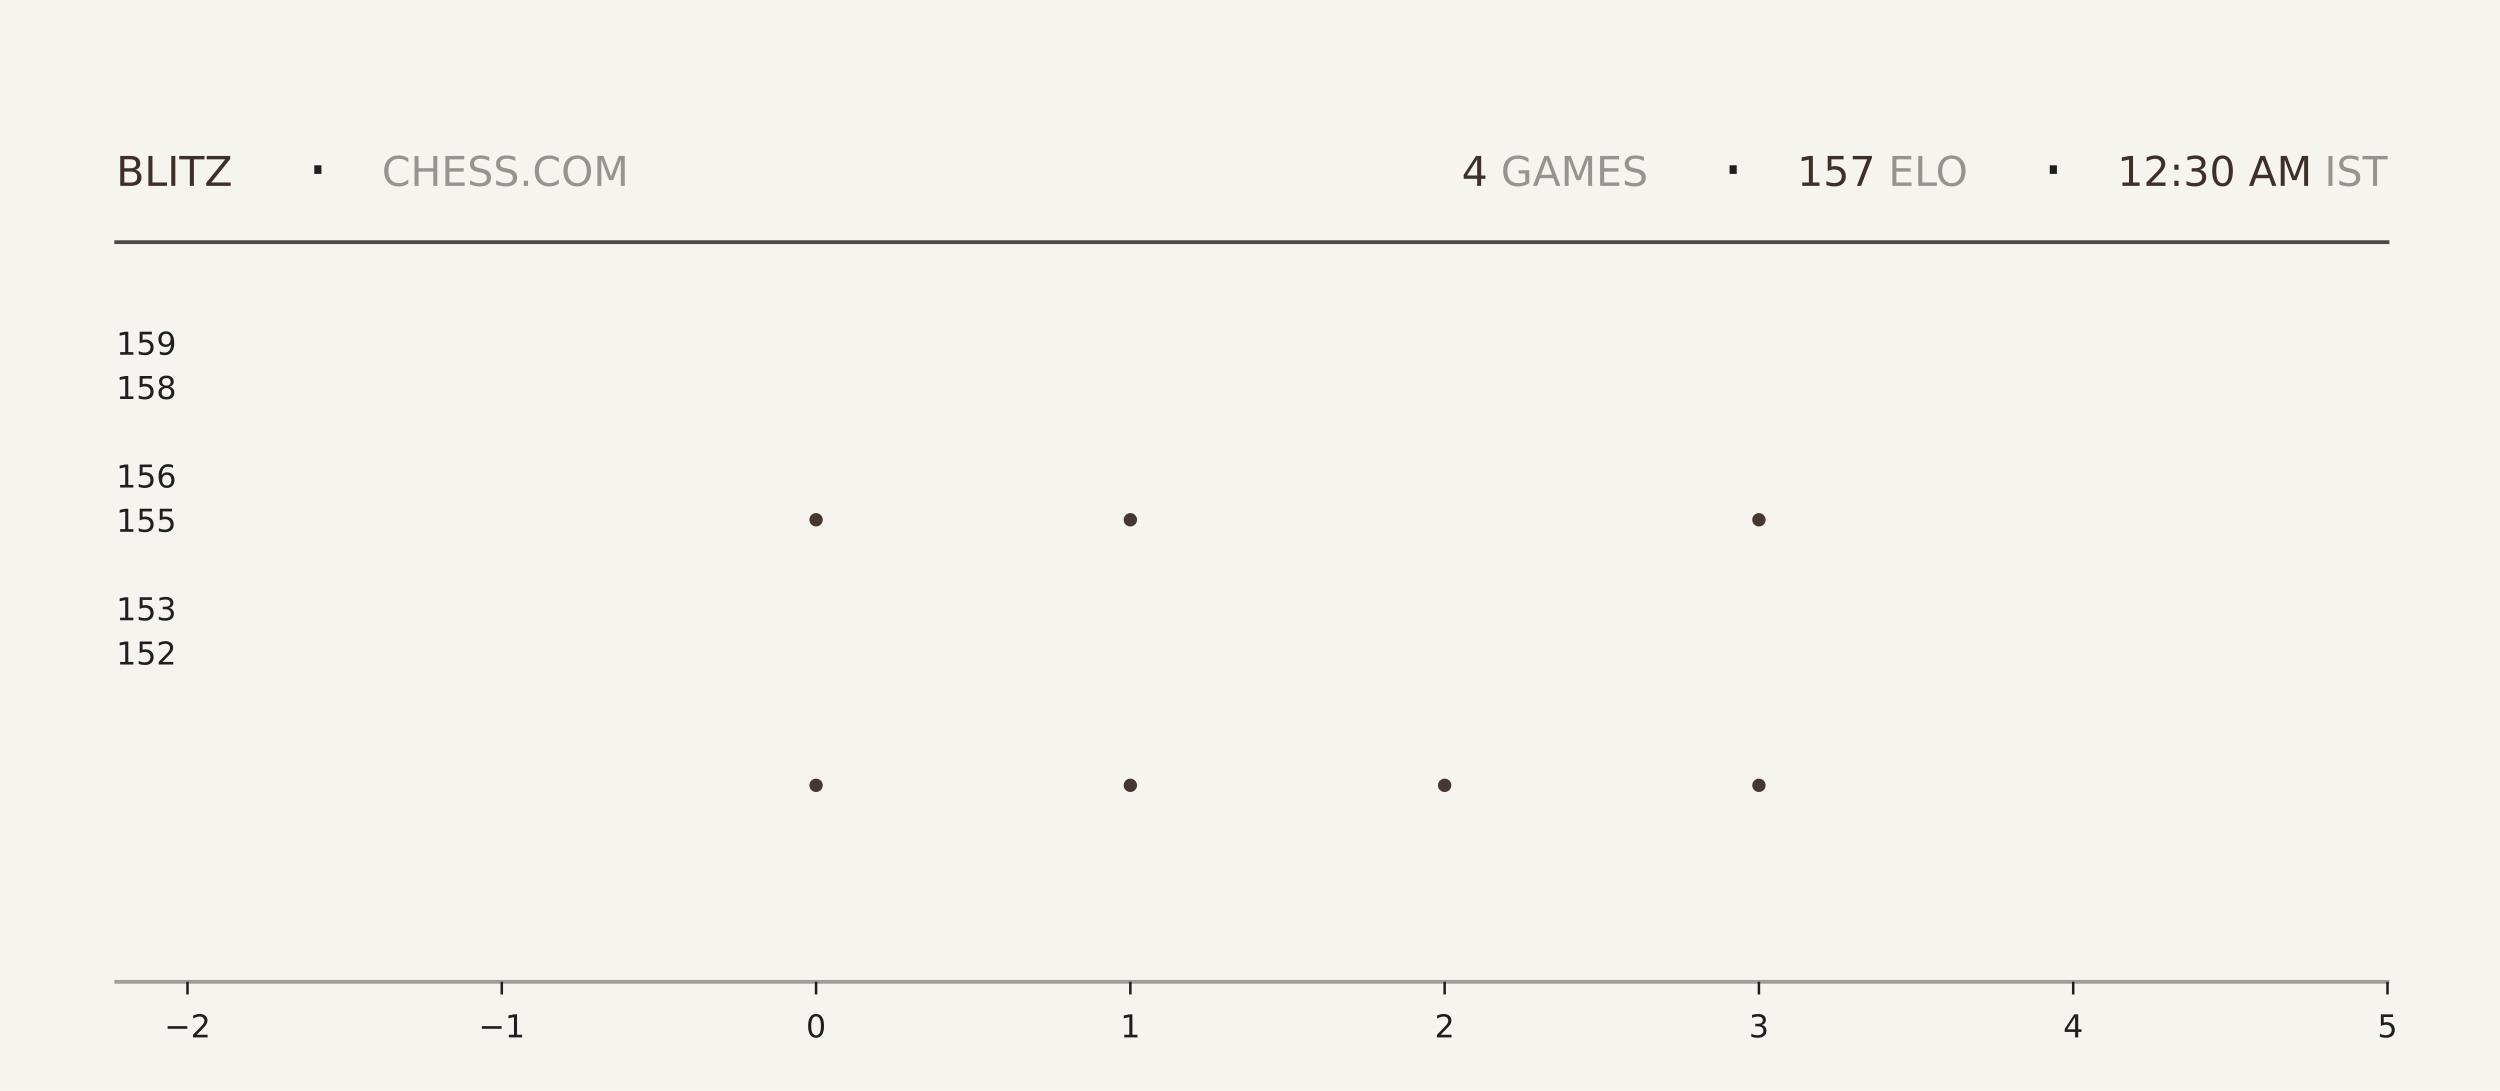
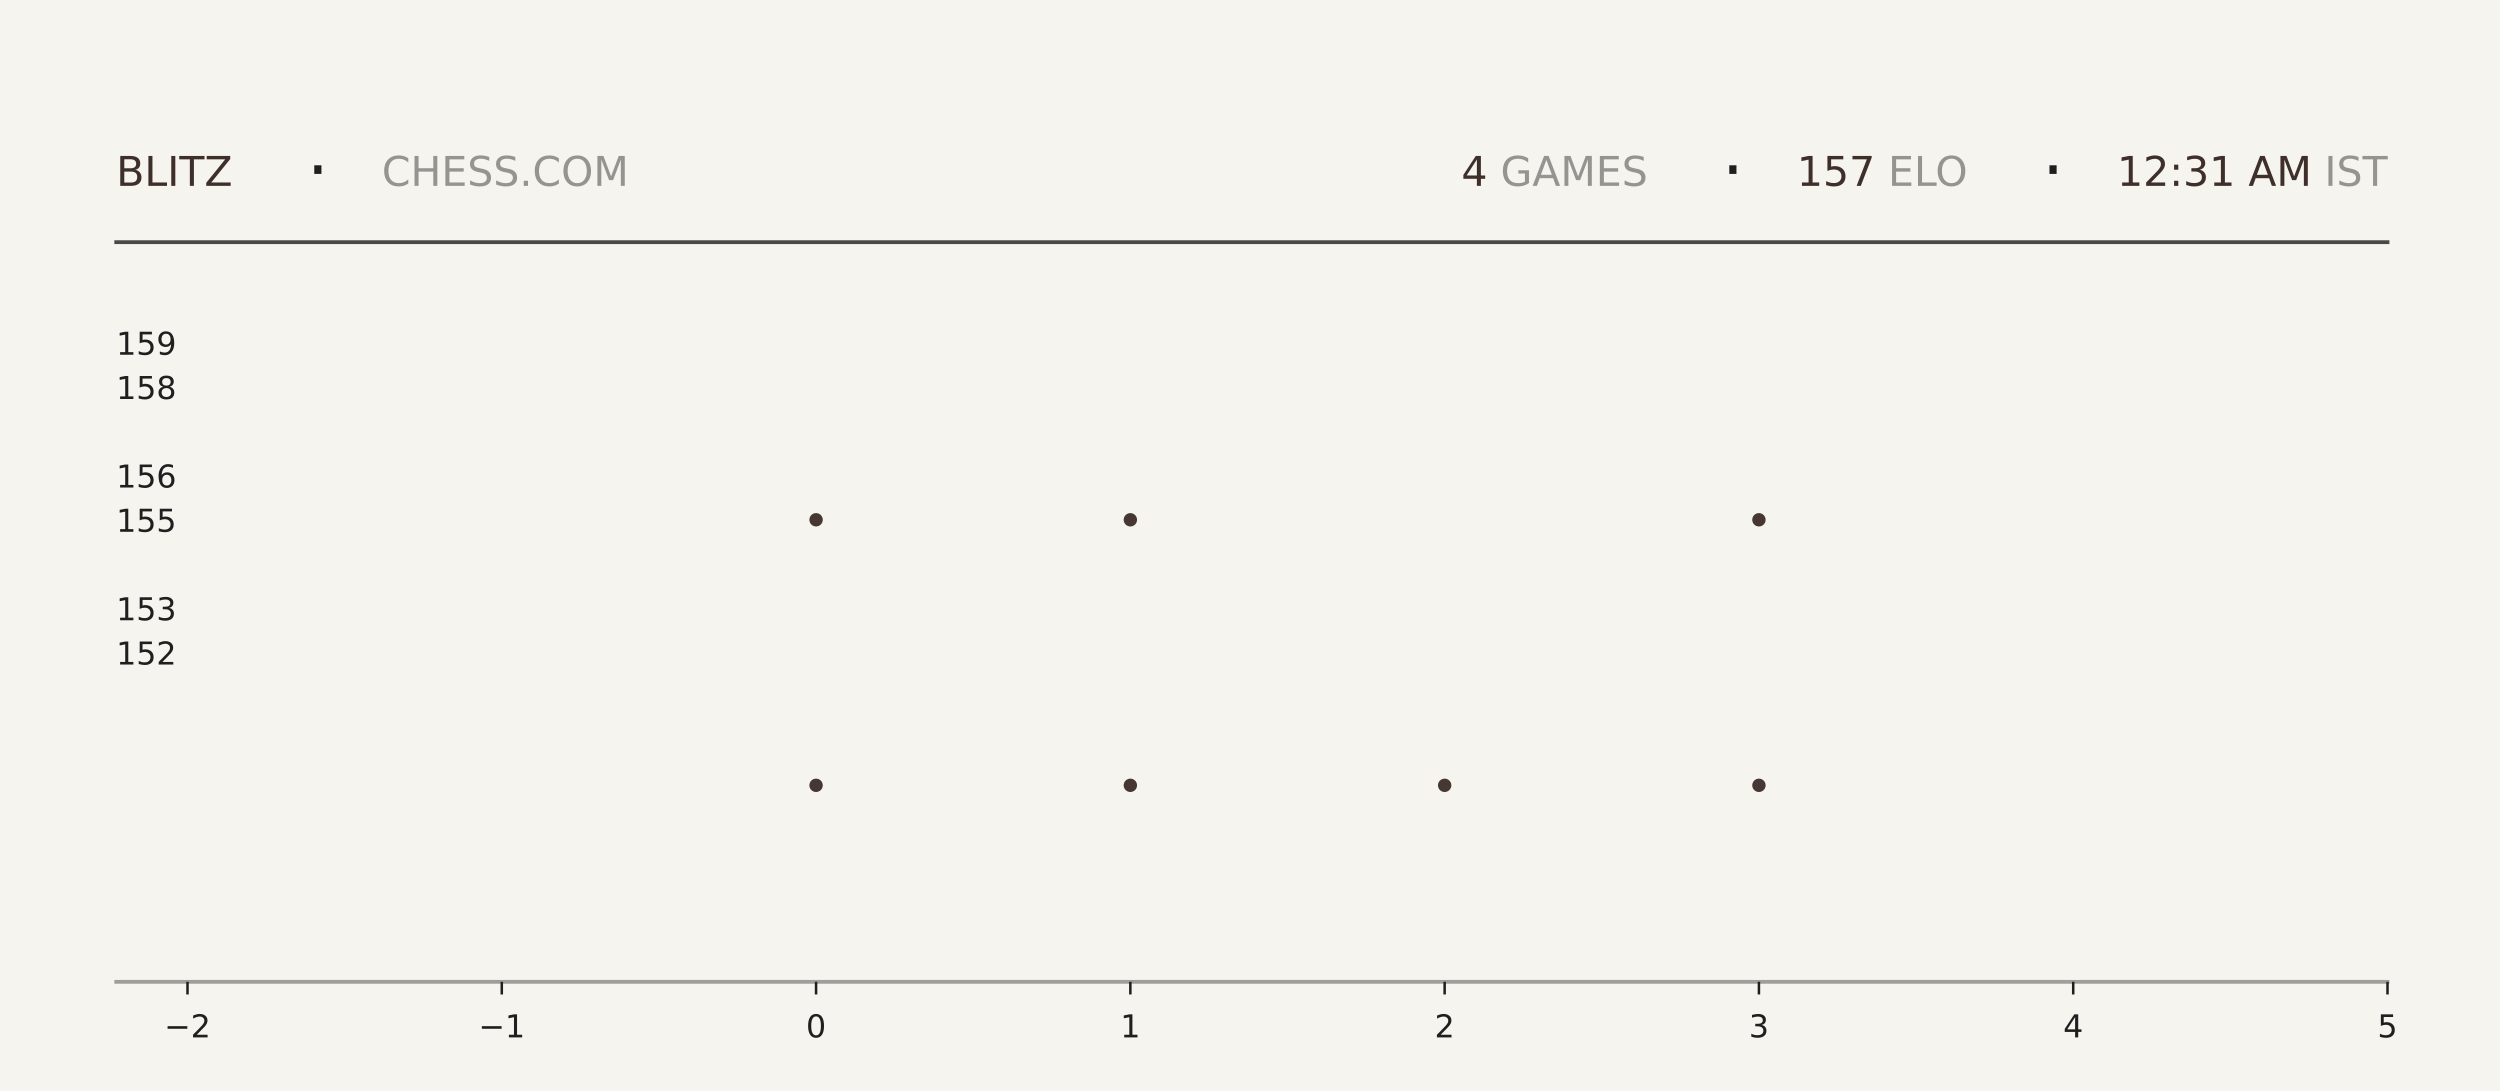
<svg xmlns="http://www.w3.org/2000/svg" xmlns:xlink="http://www.w3.org/1999/xlink" width="792pt" height="345.6pt" viewBox="0 0 792 345.6" version="1.1">
  <defs>
    <style type="text/css">*{stroke-linejoin: round; stroke-linecap: butt}</style>
  </defs>
  <g id="figure_1">
    <g id="patch_1">
      <path d="M 0 345.6  L 792 345.6  L 792 0  L 0 0  z " style="fill: #f6f4ef" />
    </g>
    <g id="axes_1">
      <g id="patch_2">
        <path d="M 59.4 311.04  L 756.36 311.04  L 756.36 103.68  L 59.4 103.68  z " style="fill: #f6f4ef" />
      </g>
      <g id="PathCollection_1">
        <defs>
-           <path id="mfaae0ea218" d="M 0 2.121  C 0.563 2.121 1.102 1.898 1.5 1.5  C 1.898 1.102 2.121 0.563 2.121 0  C 2.121 -0.563 1.898 -1.102 1.5 -1.5  C 1.102 -1.898 0.563 -2.121 0 -2.121  C -0.563 -2.121 -1.102 -1.898 -1.5 -1.5  C -1.898 -1.102 -2.121 -0.563 -2.121 0  C -2.121 0.563 -1.898 1.102 -1.5 1.5  C -1.102 1.898 -0.563 2.121 0 2.121  z " />
-         </defs>
-         <g clip-path="url(#p3dd61edc71)">
-           <use xlink:href="#mfaae0ea218" x="258.531" y="248.79" style="fill: #3e2f2a; fill-opacity: 0.95" />
-           <use xlink:href="#mfaae0ea218" x="258.531" y="164.668" style="fill: #3e2f2a; fill-opacity: 0.95" />
+           <path id="mc833b5a3ef" d="M 0 2.121  C 0.563 2.121 1.102 1.898 1.5 1.5  C 1.898 1.102 2.121 0.563 2.121 0  C 2.121 -0.563 1.898 -1.102 1.5 -1.5  C 1.102 -1.898 0.563 -2.121 0 -2.121  C -0.563 -2.121 -1.102 -1.898 -1.5 -1.5  C -1.898 -1.102 -2.121 -0.563 -2.121 0  C -2.121 0.563 -1.898 1.102 -1.5 1.5  C -1.102 1.898 -0.563 2.121 0 2.121  z " />
+         </defs>
+         <g clip-path="url(#pe9c6336805)">
+           <use xlink:href="#mc833b5a3ef" x="258.531" y="248.79" style="fill: #3e2f2a; fill-opacity: 0.95" />
+           <use xlink:href="#mc833b5a3ef" x="258.531" y="164.668" style="fill: #3e2f2a; fill-opacity: 0.95" />
        </g>
      </g>
      <g id="PathCollection_2">
-         <g clip-path="url(#p3dd61edc71)">
-           <use xlink:href="#mfaae0ea218" x="358.097" y="248.79" style="fill: #3e2f2a; fill-opacity: 0.95" />
-           <use xlink:href="#mfaae0ea218" x="358.097" y="164.668" style="fill: #3e2f2a; fill-opacity: 0.95" />
-           <use xlink:href="#mfaae0ea218" x="358.097" y="80.547" style="fill: #3e2f2a; fill-opacity: 0.95" />
+         <g clip-path="url(#pe9c6336805)">
+           <use xlink:href="#mc833b5a3ef" x="358.097" y="248.79" style="fill: #3e2f2a; fill-opacity: 0.95" />
+           <use xlink:href="#mc833b5a3ef" x="358.097" y="164.668" style="fill: #3e2f2a; fill-opacity: 0.95" />
+           <use xlink:href="#mc833b5a3ef" x="358.097" y="80.547" style="fill: #3e2f2a; fill-opacity: 0.95" />
        </g>
      </g>
      <g id="PathCollection_3">
-         <g clip-path="url(#p3dd61edc71)">
-           <use xlink:href="#mfaae0ea218" x="457.663" y="248.79" style="fill: #3e2f2a; fill-opacity: 0.95" />
+         <g clip-path="url(#pe9c6336805)">
+           <use xlink:href="#mc833b5a3ef" x="457.663" y="248.79" style="fill: #3e2f2a; fill-opacity: 0.95" />
        </g>
      </g>
      <g id="PathCollection_4">
-         <g clip-path="url(#p3dd61edc71)">
-           <use xlink:href="#mfaae0ea218" x="557.229" y="248.79" style="fill: #3e2f2a; fill-opacity: 0.95" />
-           <use xlink:href="#mfaae0ea218" x="557.229" y="164.668" style="fill: #3e2f2a; fill-opacity: 0.95" />
-           <use xlink:href="#mfaae0ea218" x="557.229" y="80.547" style="fill: #3e2f2a; fill-opacity: 0.95" />
+         <g clip-path="url(#pe9c6336805)">
+           <use xlink:href="#mc833b5a3ef" x="557.229" y="248.79" style="fill: #3e2f2a; fill-opacity: 0.95" />
+           <use xlink:href="#mc833b5a3ef" x="557.229" y="164.668" style="fill: #3e2f2a; fill-opacity: 0.95" />
+           <use xlink:href="#mc833b5a3ef" x="557.229" y="80.547" style="fill: #3e2f2a; fill-opacity: 0.95" />
        </g>
      </g>
      <g id="matplotlib.axis_1">
        <g id="xtick_1">
          <g id="line2d_1">
            <defs>
-               <path id="m5990bbff9e" d="M 0 0  L 0 4  " style="stroke: #1f1f1f; stroke-width: 0.8" />
+               <path id="m6cd1b42de0" d="M 0 0  L 0 4  " style="stroke: #1f1f1f; stroke-width: 0.8" />
            </defs>
            <g>
-               <use xlink:href="#m5990bbff9e" x="59.4" y="311.04" style="fill: #1f1f1f; stroke: #1f1f1f; stroke-width: 0.8" />
+               <use xlink:href="#m6cd1b42de0" x="59.4" y="311.04" style="fill: #1f1f1f; stroke: #1f1f1f; stroke-width: 0.8" />
            </g>
          </g>
          <g id="text_1">
            <g style="fill: #1f1f1f" transform="translate(52.02891 328.6384) scale(0.1 -0.1)">
              <defs>
                <path id="DejaVuSans-2212" d="M 678 2272  L 4684 2272  L 4684 1741  L 678 1741  L 678 2272  z " transform="scale(0.015625)" />
                <path id="DejaVuSans-32" d="M 1228 531  L 3431 531  L 3431 0  L 469 0  L 469 531  Q 828 903 1448 1529  Q 2069 2156 2228 2338  Q 2531 2678 2651 2914  Q 2772 3150 2772 3378  Q 2772 3750 2511 3984  Q 2250 4219 1831 4219  Q 1534 4219 1204 4116  Q 875 4013 500 3803  L 500 4441  Q 881 4594 1212 4672  Q 1544 4750 1819 4750  Q 2544 4750 2975 4387  Q 3406 4025 3406 3419  Q 3406 3131 3298 2873  Q 3191 2616 2906 2266  Q 2828 2175 2409 1742  Q 1991 1309 1228 531  z " transform="scale(0.015625)" />
              </defs>
              <use xlink:href="#DejaVuSans-2212" />
              <use xlink:href="#DejaVuSans-32" transform="translate(83.78906 0)" />
            </g>
          </g>
        </g>
        <g id="xtick_2">
          <g id="line2d_2">
            <g>
-               <use xlink:href="#m5990bbff9e" x="158.966" y="311.04" style="fill: #1f1f1f; stroke: #1f1f1f; stroke-width: 0.8" />
+               <use xlink:href="#m6cd1b42de0" x="158.966" y="311.04" style="fill: #1f1f1f; stroke: #1f1f1f; stroke-width: 0.8" />
            </g>
          </g>
          <g id="text_2">
            <g style="fill: #1f1f1f" transform="translate(151.5946 328.6384) scale(0.1 -0.1)">
              <defs>
                <path id="DejaVuSans-31" d="M 794 531  L 1825 531  L 1825 4091  L 703 3866  L 703 4441  L 1819 4666  L 2450 4666  L 2450 531  L 3481 531  L 3481 0  L 794 0  L 794 531  z " transform="scale(0.015625)" />
              </defs>
              <use xlink:href="#DejaVuSans-2212" />
              <use xlink:href="#DejaVuSans-31" transform="translate(83.78906 0)" />
            </g>
          </g>
        </g>
        <g id="xtick_3">
          <g id="line2d_3">
            <g>
-               <use xlink:href="#m5990bbff9e" x="258.531" y="311.04" style="fill: #1f1f1f; stroke: #1f1f1f; stroke-width: 0.8" />
+               <use xlink:href="#m6cd1b42de0" x="258.531" y="311.04" style="fill: #1f1f1f; stroke: #1f1f1f; stroke-width: 0.8" />
            </g>
          </g>
          <g id="text_3">
            <g style="fill: #1f1f1f" transform="translate(255.3502 328.6384) scale(0.1 -0.1)">
              <defs>
                <path id="DejaVuSans-30" d="M 2034 4250  Q 1547 4250 1301 3770  Q 1056 3291 1056 2328  Q 1056 1369 1301 889  Q 1547 409 2034 409  Q 2525 409 2770 889  Q 3016 1369 3016 2328  Q 3016 3291 2770 3770  Q 2525 4250 2034 4250  z M 2034 4750  Q 2819 4750 3233 4129  Q 3647 3509 3647 2328  Q 3647 1150 3233 529  Q 2819 -91 2034 -91  Q 1250 -91 836 529  Q 422 1150 422 2328  Q 422 3509 836 4129  Q 1250 4750 2034 4750  z " transform="scale(0.015625)" />
              </defs>
              <use xlink:href="#DejaVuSans-30" />
            </g>
          </g>
        </g>
        <g id="xtick_4">
          <g id="line2d_4">
            <g>
-               <use xlink:href="#m5990bbff9e" x="358.097" y="311.04" style="fill: #1f1f1f; stroke: #1f1f1f; stroke-width: 0.8" />
+               <use xlink:href="#m6cd1b42de0" x="358.097" y="311.04" style="fill: #1f1f1f; stroke: #1f1f1f; stroke-width: 0.8" />
            </g>
          </g>
          <g id="text_4">
            <g style="fill: #1f1f1f" transform="translate(354.9159 328.6384) scale(0.1 -0.1)">
              <use xlink:href="#DejaVuSans-31" />
            </g>
          </g>
        </g>
        <g id="xtick_5">
          <g id="line2d_5">
            <g>
-               <use xlink:href="#m5990bbff9e" x="457.663" y="311.04" style="fill: #1f1f1f; stroke: #1f1f1f; stroke-width: 0.8" />
+               <use xlink:href="#m6cd1b42de0" x="457.663" y="311.04" style="fill: #1f1f1f; stroke: #1f1f1f; stroke-width: 0.8" />
            </g>
          </g>
          <g id="text_5">
            <g style="fill: #1f1f1f" transform="translate(454.4816 328.6384) scale(0.1 -0.1)">
              <use xlink:href="#DejaVuSans-32" />
            </g>
          </g>
        </g>
        <g id="xtick_6">
          <g id="line2d_6">
            <g>
-               <use xlink:href="#m5990bbff9e" x="557.229" y="311.04" style="fill: #1f1f1f; stroke: #1f1f1f; stroke-width: 0.8" />
+               <use xlink:href="#m6cd1b42de0" x="557.229" y="311.04" style="fill: #1f1f1f; stroke: #1f1f1f; stroke-width: 0.8" />
            </g>
          </g>
          <g id="text_6">
            <g style="fill: #1f1f1f" transform="translate(554.0473 328.6384) scale(0.1 -0.1)">
              <defs>
                <path id="DejaVuSans-33" d="M 2597 2516  Q 3050 2419 3304 2112  Q 3559 1806 3559 1356  Q 3559 666 3084 287  Q 2609 -91 1734 -91  Q 1441 -91 1130 -33  Q 819 25 488 141  L 488 750  Q 750 597 1062 519  Q 1375 441 1716 441  Q 2309 441 2620 675  Q 2931 909 2931 1356  Q 2931 1769 2642 2001  Q 2353 2234 1838 2234  L 1294 2234  L 1294 2753  L 1863 2753  Q 2328 2753 2575 2939  Q 2822 3125 2822 3475  Q 2822 3834 2567 4026  Q 2313 4219 1838 4219  Q 1578 4219 1281 4162  Q 984 4106 628 3988  L 628 4550  Q 988 4650 1302 4700  Q 1616 4750 1894 4750  Q 2613 4750 3031 4423  Q 3450 4097 3450 3541  Q 3450 3153 3228 2886  Q 3006 2619 2597 2516  z " transform="scale(0.015625)" />
              </defs>
              <use xlink:href="#DejaVuSans-33" />
            </g>
          </g>
        </g>
        <g id="xtick_7">
          <g id="line2d_7">
            <g>
-               <use xlink:href="#m5990bbff9e" x="656.794" y="311.04" style="fill: #1f1f1f; stroke: #1f1f1f; stroke-width: 0.8" />
+               <use xlink:href="#m6cd1b42de0" x="656.794" y="311.04" style="fill: #1f1f1f; stroke: #1f1f1f; stroke-width: 0.8" />
            </g>
          </g>
          <g id="text_7">
            <g style="fill: #1f1f1f" transform="translate(653.613 328.6384) scale(0.1 -0.1)">
              <defs>
                <path id="DejaVuSans-34" d="M 2419 4116  L 825 1625  L 2419 1625  L 2419 4116  z M 2253 4666  L 3047 4666  L 3047 1625  L 3713 1625  L 3713 1100  L 3047 1100  L 3047 0  L 2419 0  L 2419 1100  L 313 1100  L 313 1709  L 2253 4666  z " transform="scale(0.015625)" />
              </defs>
              <use xlink:href="#DejaVuSans-34" />
            </g>
          </g>
        </g>
        <g id="xtick_8">
          <g id="line2d_8">
            <g>
-               <use xlink:href="#m5990bbff9e" x="756.36" y="311.04" style="fill: #1f1f1f; stroke: #1f1f1f; stroke-width: 0.8" />
+               <use xlink:href="#m6cd1b42de0" x="756.36" y="311.04" style="fill: #1f1f1f; stroke: #1f1f1f; stroke-width: 0.8" />
            </g>
          </g>
          <g id="text_8">
            <g style="fill: #1f1f1f" transform="translate(753.1788 328.6384) scale(0.1 -0.1)">
              <defs>
                <path id="DejaVuSans-35" d="M 691 4666  L 3169 4666  L 3169 4134  L 1269 4134  L 1269 2991  Q 1406 3038 1543 3061  Q 1681 3084 1819 3084  Q 2600 3084 3056 2656  Q 3513 2228 3513 1497  Q 3513 744 3044 326  Q 2575 -91 1722 -91  Q 1428 -91 1123 -41  Q 819 9 494 109  L 494 744  Q 775 591 1075 516  Q 1375 441 1709 441  Q 2250 441 2565 725  Q 2881 1009 2881 1497  Q 2881 1984 2565 2268  Q 2250 2553 1709 2553  Q 1456 2553 1204 2497  Q 953 2441 691 2322  L 691 4666  z " transform="scale(0.015625)" />
              </defs>
              <use xlink:href="#DejaVuSans-35" />
            </g>
          </g>
        </g>
      </g>
      <g id="matplotlib.axis_2">
        <g id="ytick_1">
          <g id="line2d_9" />
          <g id="text_9">
            <g style="fill: #1f1f1f" transform="translate(36.8125 210.5283) scale(0.1 -0.1)">
              <use xlink:href="#DejaVuSans-31" />
              <use xlink:href="#DejaVuSans-35" transform="translate(63.62305 0)" />
              <use xlink:href="#DejaVuSans-32" transform="translate(127.2461 0)" />
            </g>
          </g>
        </g>
        <g id="ytick_2">
          <g id="line2d_10" />
          <g id="text_10">
            <g style="fill: #1f1f1f" transform="translate(36.8125 196.508) scale(0.1 -0.1)">
              <use xlink:href="#DejaVuSans-31" />
              <use xlink:href="#DejaVuSans-35" transform="translate(63.62305 0)" />
              <use xlink:href="#DejaVuSans-33" transform="translate(127.2461 0)" />
            </g>
          </g>
        </g>
        <g id="ytick_3">
          <g id="line2d_11" />
          <g id="text_11">
            <g style="fill: #1f1f1f" transform="translate(36.8125 168.4675) scale(0.1 -0.1)">
              <use xlink:href="#DejaVuSans-31" />
              <use xlink:href="#DejaVuSans-35" transform="translate(63.62305 0)" />
              <use xlink:href="#DejaVuSans-35" transform="translate(127.2461 0)" />
            </g>
          </g>
        </g>
        <g id="ytick_4">
          <g id="line2d_12" />
          <g id="text_12">
            <g style="fill: #1f1f1f" transform="translate(36.8125 154.4472) scale(0.1 -0.1)">
              <defs>
                <path id="DejaVuSans-36" d="M 2113 2584  Q 1688 2584 1439 2293  Q 1191 2003 1191 1497  Q 1191 994 1439 701  Q 1688 409 2113 409  Q 2538 409 2786 701  Q 3034 994 3034 1497  Q 3034 2003 2786 2293  Q 2538 2584 2113 2584  z M 3366 4563  L 3366 3988  Q 3128 4100 2886 4159  Q 2644 4219 2406 4219  Q 1781 4219 1451 3797  Q 1122 3375 1075 2522  Q 1259 2794 1537 2939  Q 1816 3084 2150 3084  Q 2853 3084 3261 2657  Q 3669 2231 3669 1497  Q 3669 778 3244 343  Q 2819 -91 2113 -91  Q 1303 -91 875 529  Q 447 1150 447 2328  Q 447 3434 972 4092  Q 1497 4750 2381 4750  Q 2619 4750 2861 4703  Q 3103 4656 3366 4563  z " transform="scale(0.015625)" />
              </defs>
              <use xlink:href="#DejaVuSans-31" />
              <use xlink:href="#DejaVuSans-35" transform="translate(63.62305 0)" />
              <use xlink:href="#DejaVuSans-36" transform="translate(127.2461 0)" />
            </g>
          </g>
        </g>
        <g id="ytick_5">
          <g id="line2d_13" />
          <g id="text_13">
            <g style="fill: #1f1f1f" transform="translate(36.8125 126.4066) scale(0.1 -0.1)">
              <defs>
                <path id="DejaVuSans-38" d="M 2034 2216  Q 1584 2216 1326 1975  Q 1069 1734 1069 1313  Q 1069 891 1326 650  Q 1584 409 2034 409  Q 2484 409 2743 651  Q 3003 894 3003 1313  Q 3003 1734 2745 1975  Q 2488 2216 2034 2216  z M 1403 2484  Q 997 2584 770 2862  Q 544 3141 544 3541  Q 544 4100 942 4425  Q 1341 4750 2034 4750  Q 2731 4750 3128 4425  Q 3525 4100 3525 3541  Q 3525 3141 3298 2862  Q 3072 2584 2669 2484  Q 3125 2378 3379 2068  Q 3634 1759 3634 1313  Q 3634 634 3220 271  Q 2806 -91 2034 -91  Q 1263 -91 848 271  Q 434 634 434 1313  Q 434 1759 690 2068  Q 947 2378 1403 2484  z M 1172 3481  Q 1172 3119 1398 2916  Q 1625 2713 2034 2713  Q 2441 2713 2670 2916  Q 2900 3119 2900 3481  Q 2900 3844 2670 4047  Q 2441 4250 2034 4250  Q 1625 4250 1398 4047  Q 1172 3844 1172 3481  z " transform="scale(0.015625)" />
              </defs>
              <use xlink:href="#DejaVuSans-31" />
              <use xlink:href="#DejaVuSans-35" transform="translate(63.62305 0)" />
              <use xlink:href="#DejaVuSans-38" transform="translate(127.2461 0)" />
            </g>
          </g>
        </g>
        <g id="ytick_6">
          <g id="line2d_14" />
          <g id="text_14">
            <g style="fill: #1f1f1f" transform="translate(36.8125 112.3863) scale(0.1 -0.1)">
              <defs>
                <path id="DejaVuSans-39" d="M 703 97  L 703 672  Q 941 559 1184 500  Q 1428 441 1663 441  Q 2288 441 2617 861  Q 2947 1281 2994 2138  Q 2813 1869 2534 1725  Q 2256 1581 1919 1581  Q 1219 1581 811 2004  Q 403 2428 403 3163  Q 403 3881 828 4315  Q 1253 4750 1959 4750  Q 2769 4750 3195 4129  Q 3622 3509 3622 2328  Q 3622 1225 3098 567  Q 2575 -91 1691 -91  Q 1453 -91 1209 -44  Q 966 3 703 97  z M 1959 2075  Q 2384 2075 2632 2365  Q 2881 2656 2881 3163  Q 2881 3666 2632 3958  Q 2384 4250 1959 4250  Q 1534 4250 1286 3958  Q 1038 3666 1038 3163  Q 1038 2656 1286 2365  Q 1534 2075 1959 2075  z " transform="scale(0.015625)" />
              </defs>
              <use xlink:href="#DejaVuSans-31" />
              <use xlink:href="#DejaVuSans-35" transform="translate(63.62305 0)" />
              <use xlink:href="#DejaVuSans-39" transform="translate(127.2461 0)" />
            </g>
          </g>
        </g>
      </g>
    </g>
    <g id="line2d_15">
      <path d="M 36.82 76.723  L 756.36 76.723  " style="fill: none; stroke: #1f1f1f; stroke-opacity: 0.8; stroke-width: 1.2; stroke-linecap: square" />
    </g>
    <g id="line2d_16">
      <path d="M 36.82 311.04  L 756.36 311.04  " style="fill: none; stroke: #1f1f1f; stroke-opacity: 0.4; stroke-width: 1.2; stroke-linecap: square" />
    </g>
    <g id="text_15">
      <g style="fill: #3e2f2a" transform="translate(36.82 58.88319) scale(0.13 -0.13)">
        <defs>
          <path id="DejaVuSans-42" d="M 1259 2228  L 1259 519  L 2272 519  Q 2781 519 3026 730  Q 3272 941 3272 1375  Q 3272 1813 3026 2020  Q 2781 2228 2272 2228  L 1259 2228  z M 1259 4147  L 1259 2741  L 2194 2741  Q 2656 2741 2882 2914  Q 3109 3088 3109 3444  Q 3109 3797 2882 3972  Q 2656 4147 2194 4147  L 1259 4147  z M 628 4666  L 2241 4666  Q 2963 4666 3353 4366  Q 3744 4066 3744 3513  Q 3744 3084 3544 2831  Q 3344 2578 2956 2516  Q 3422 2416 3680 2098  Q 3938 1781 3938 1306  Q 3938 681 3513 340  Q 3088 0 2303 0  L 628 0  L 628 4666  z " transform="scale(0.015625)" />
          <path id="DejaVuSans-4c" d="M 628 4666  L 1259 4666  L 1259 531  L 3531 531  L 3531 0  L 628 0  L 628 4666  z " transform="scale(0.015625)" />
          <path id="DejaVuSans-49" d="M 628 4666  L 1259 4666  L 1259 0  L 628 0  L 628 4666  z " transform="scale(0.015625)" />
          <path id="DejaVuSans-54" d="M -19 4666  L 3928 4666  L 3928 4134  L 2272 4134  L 2272 0  L 1638 0  L 1638 4134  L -19 4134  L -19 4666  z " transform="scale(0.015625)" />
          <path id="DejaVuSans-5a" d="M 359 4666  L 4025 4666  L 4025 4184  L 1075 531  L 4097 531  L 4097 0  L 288 0  L 288 481  L 3238 4134  L 359 4134  L 359 4666  z " transform="scale(0.015625)" />
        </defs>
        <use xlink:href="#DejaVuSans-42" />
        <use xlink:href="#DejaVuSans-4c" transform="translate(68.60352 0)" />
        <use xlink:href="#DejaVuSans-49" transform="translate(124.3164 0)" />
        <use xlink:href="#DejaVuSans-54" transform="translate(153.8086 0)" />
        <use xlink:href="#DejaVuSans-5a" transform="translate(214.8926 0)" />
      </g>
    </g>
    <g id="text_16">
      <g style="fill: #1f1f1f" transform="translate(97.21 61.36662) scale(0.22 -0.22)">
        <defs>
          <path id="DejaVuSans-b7" d="M 684 2619  L 1344 2619  L 1344 1825  L 684 1825  L 684 2619  z " transform="scale(0.015625)" />
        </defs>
        <use xlink:href="#DejaVuSans-b7" />
      </g>
    </g>
    <g id="text_17">
      <g style="fill: #1f1f1f; opacity: 0.45" transform="translate(120.97 58.88319) scale(0.13 -0.13)">
        <defs>
          <path id="DejaVuSans-43" d="M 4122 4306  L 4122 3641  Q 3803 3938 3442 4084  Q 3081 4231 2675 4231  Q 1875 4231 1450 3742  Q 1025 3253 1025 2328  Q 1025 1406 1450 917  Q 1875 428 2675 428  Q 3081 428 3442 575  Q 3803 722 4122 1019  L 4122 359  Q 3791 134 3420 21  Q 3050 -91 2638 -91  Q 1578 -91 968 557  Q 359 1206 359 2328  Q 359 3453 968 4101  Q 1578 4750 2638 4750  Q 3056 4750 3426 4639  Q 3797 4528 4122 4306  z " transform="scale(0.015625)" />
          <path id="DejaVuSans-48" d="M 628 4666  L 1259 4666  L 1259 2753  L 3553 2753  L 3553 4666  L 4184 4666  L 4184 0  L 3553 0  L 3553 2222  L 1259 2222  L 1259 0  L 628 0  L 628 4666  z " transform="scale(0.015625)" />
          <path id="DejaVuSans-45" d="M 628 4666  L 3578 4666  L 3578 4134  L 1259 4134  L 1259 2753  L 3481 2753  L 3481 2222  L 1259 2222  L 1259 531  L 3634 531  L 3634 0  L 628 0  L 628 4666  z " transform="scale(0.015625)" />
          <path id="DejaVuSans-53" d="M 3425 4513  L 3425 3897  Q 3066 4069 2747 4153  Q 2428 4238 2131 4238  Q 1616 4238 1336 4038  Q 1056 3838 1056 3469  Q 1056 3159 1242 3001  Q 1428 2844 1947 2747  L 2328 2669  Q 3034 2534 3370 2195  Q 3706 1856 3706 1288  Q 3706 609 3251 259  Q 2797 -91 1919 -91  Q 1588 -91 1214 -16  Q 841 59 441 206  L 441 856  Q 825 641 1194 531  Q 1563 422 1919 422  Q 2459 422 2753 634  Q 3047 847 3047 1241  Q 3047 1584 2836 1778  Q 2625 1972 2144 2069  L 1759 2144  Q 1053 2284 737 2584  Q 422 2884 422 3419  Q 422 4038 858 4394  Q 1294 4750 2059 4750  Q 2388 4750 2728 4690  Q 3069 4631 3425 4513  z " transform="scale(0.015625)" />
          <path id="DejaVuSans-2e" d="M 684 794  L 1344 794  L 1344 0  L 684 0  L 684 794  z " transform="scale(0.015625)" />
          <path id="DejaVuSans-4f" d="M 2522 4238  Q 1834 4238 1429 3725  Q 1025 3213 1025 2328  Q 1025 1447 1429 934  Q 1834 422 2522 422  Q 3209 422 3611 934  Q 4013 1447 4013 2328  Q 4013 3213 3611 3725  Q 3209 4238 2522 4238  z M 2522 4750  Q 3503 4750 4090 4092  Q 4678 3434 4678 2328  Q 4678 1225 4090 567  Q 3503 -91 2522 -91  Q 1538 -91 948 565  Q 359 1222 359 2328  Q 359 3434 948 4092  Q 1538 4750 2522 4750  z " transform="scale(0.015625)" />
          <path id="DejaVuSans-4d" d="M 628 4666  L 1569 4666  L 2759 1491  L 3956 4666  L 4897 4666  L 4897 0  L 4281 0  L 4281 4097  L 3078 897  L 2444 897  L 1241 4097  L 1241 0  L 628 0  L 628 4666  z " transform="scale(0.015625)" />
        </defs>
        <use xlink:href="#DejaVuSans-43" />
        <use xlink:href="#DejaVuSans-48" transform="translate(69.82422 0)" />
        <use xlink:href="#DejaVuSans-45" transform="translate(145.0195 0)" />
        <use xlink:href="#DejaVuSans-53" transform="translate(208.2031 0)" />
        <use xlink:href="#DejaVuSans-53" transform="translate(271.6797 0)" />
        <use xlink:href="#DejaVuSans-2e" transform="translate(335.1562 0)" />
        <use xlink:href="#DejaVuSans-43" transform="translate(366.9434 0)" />
        <use xlink:href="#DejaVuSans-4f" transform="translate(436.7676 0)" />
        <use xlink:href="#DejaVuSans-4d" transform="translate(515.4785 0)" />
      </g>
    </g>
    <g id="text_18">
-       <g style="fill: #3e2f2a" transform="translate(463.05 58.88319) scale(0.13 -0.13)">
+       <g style="fill: #3e2f2a" transform="translate(462.96 58.88319) scale(0.13 -0.13)">
        <use xlink:href="#DejaVuSans-34" />
      </g>
    </g>
    <g id="text_19">
-       <g style="fill: #1f1f1f; opacity: 0.45" transform="translate(471.33 58.88319) scale(0.13 -0.13)">
+       <g style="fill: #1f1f1f; opacity: 0.45" transform="translate(471.24 58.88319) scale(0.13 -0.13)">
        <defs>
          <path id="DejaVuSans-20" transform="scale(0.015625)" />
          <path id="DejaVuSans-47" d="M 3809 666  L 3809 1919  L 2778 1919  L 2778 2438  L 4434 2438  L 4434 434  Q 4069 175 3628 42  Q 3188 -91 2688 -91  Q 1594 -91 976 548  Q 359 1188 359 2328  Q 359 3472 976 4111  Q 1594 4750 2688 4750  Q 3144 4750 3555 4637  Q 3966 4525 4313 4306  L 4313 3634  Q 3963 3931 3569 4081  Q 3175 4231 2741 4231  Q 1884 4231 1454 3753  Q 1025 3275 1025 2328  Q 1025 1384 1454 906  Q 1884 428 2741 428  Q 3075 428 3337 486  Q 3600 544 3809 666  z " transform="scale(0.015625)" />
          <path id="DejaVuSans-41" d="M 2188 4044  L 1331 1722  L 3047 1722  L 2188 4044  z M 1831 4666  L 2547 4666  L 4325 0  L 3669 0  L 3244 1197  L 1141 1197  L 716 0  L 50 0  L 1831 4666  z " transform="scale(0.015625)" />
        </defs>
        <use xlink:href="#DejaVuSans-20" />
        <use xlink:href="#DejaVuSans-47" transform="translate(31.78711 0)" />
        <use xlink:href="#DejaVuSans-41" transform="translate(109.2773 0)" />
        <use xlink:href="#DejaVuSans-4d" transform="translate(177.6855 0)" />
        <use xlink:href="#DejaVuSans-45" transform="translate(263.9648 0)" />
        <use xlink:href="#DejaVuSans-53" transform="translate(327.1484 0)" />
      </g>
    </g>
    <g id="text_20">
-       <g style="fill: #1f1f1f" transform="translate(545.58 61.36662) scale(0.22 -0.22)">
+       <g style="fill: #1f1f1f" transform="translate(545.49 61.36662) scale(0.22 -0.22)">
        <use xlink:href="#DejaVuSans-b7" />
      </g>
    </g>
    <g id="text_21">
-       <g style="fill: #3e2f2a" transform="translate(569.34 58.88319) scale(0.13 -0.13)">
+       <g style="fill: #3e2f2a" transform="translate(569.25 58.88319) scale(0.13 -0.13)">
        <defs>
          <path id="DejaVuSans-37" d="M 525 4666  L 3525 4666  L 3525 4397  L 1831 0  L 1172 0  L 2766 4134  L 525 4134  L 525 4666  z " transform="scale(0.015625)" />
        </defs>
        <use xlink:href="#DejaVuSans-31" />
        <use xlink:href="#DejaVuSans-35" transform="translate(63.62305 0)" />
        <use xlink:href="#DejaVuSans-37" transform="translate(127.2461 0)" />
      </g>
    </g>
    <g id="text_22">
-       <g style="fill: #1f1f1f; opacity: 0.45" transform="translate(594.09 58.88319) scale(0.13 -0.13)">
+       <g style="fill: #1f1f1f; opacity: 0.45" transform="translate(594 58.88319) scale(0.13 -0.13)">
        <use xlink:href="#DejaVuSans-20" />
        <use xlink:href="#DejaVuSans-45" transform="translate(31.78711 0)" />
        <use xlink:href="#DejaVuSans-4c" transform="translate(94.9707 0)" />
        <use xlink:href="#DejaVuSans-4f" transform="translate(147.0586 0)" />
      </g>
    </g>
    <g id="text_23">
-       <g style="fill: #1f1f1f" transform="translate(647.01 61.36662) scale(0.22 -0.22)">
+       <g style="fill: #1f1f1f" transform="translate(646.92 61.36662) scale(0.22 -0.22)">
        <use xlink:href="#DejaVuSans-b7" />
      </g>
    </g>
    <g id="text_24">
-       <g style="fill: #3e2f2a" transform="translate(670.77 58.88319) scale(0.13 -0.13)">
+       <g style="fill: #3e2f2a" transform="translate(670.68 58.88319) scale(0.13 -0.13)">
        <defs>
          <path id="DejaVuSans-3a" d="M 750 794  L 1409 794  L 1409 0  L 750 0  L 750 794  z M 750 3309  L 1409 3309  L 1409 2516  L 750 2516  L 750 3309  z " transform="scale(0.015625)" />
        </defs>
        <use xlink:href="#DejaVuSans-31" />
        <use xlink:href="#DejaVuSans-32" transform="translate(63.62305 0)" />
        <use xlink:href="#DejaVuSans-3a" transform="translate(127.2461 0)" />
        <use xlink:href="#DejaVuSans-33" transform="translate(160.9375 0)" />
-         <use xlink:href="#DejaVuSans-30" transform="translate(224.5605 0)" />
+         <use xlink:href="#DejaVuSans-31" transform="translate(224.5605 0)" />
        <use xlink:href="#DejaVuSans-20" transform="translate(288.1836 0)" />
        <use xlink:href="#DejaVuSans-41" transform="translate(319.9707 0)" />
        <use xlink:href="#DejaVuSans-4d" transform="translate(388.3789 0)" />
      </g>
    </g>
    <g id="text_25">
      <g style="fill: #1f1f1f; opacity: 0.45" transform="translate(732.24 58.88319) scale(0.13 -0.13)">
        <use xlink:href="#DejaVuSans-20" />
        <use xlink:href="#DejaVuSans-49" transform="translate(31.78711 0)" />
        <use xlink:href="#DejaVuSans-53" transform="translate(61.2793 0)" />
        <use xlink:href="#DejaVuSans-54" transform="translate(124.7559 0)" />
      </g>
    </g>
  </g>
  <defs>
-     <clipPath id="p3dd61edc71">
+     <clipPath id="pe9c6336805">
      <rect x="59.4" y="103.68" width="696.96" height="207.36" />
    </clipPath>
  </defs>
</svg>
